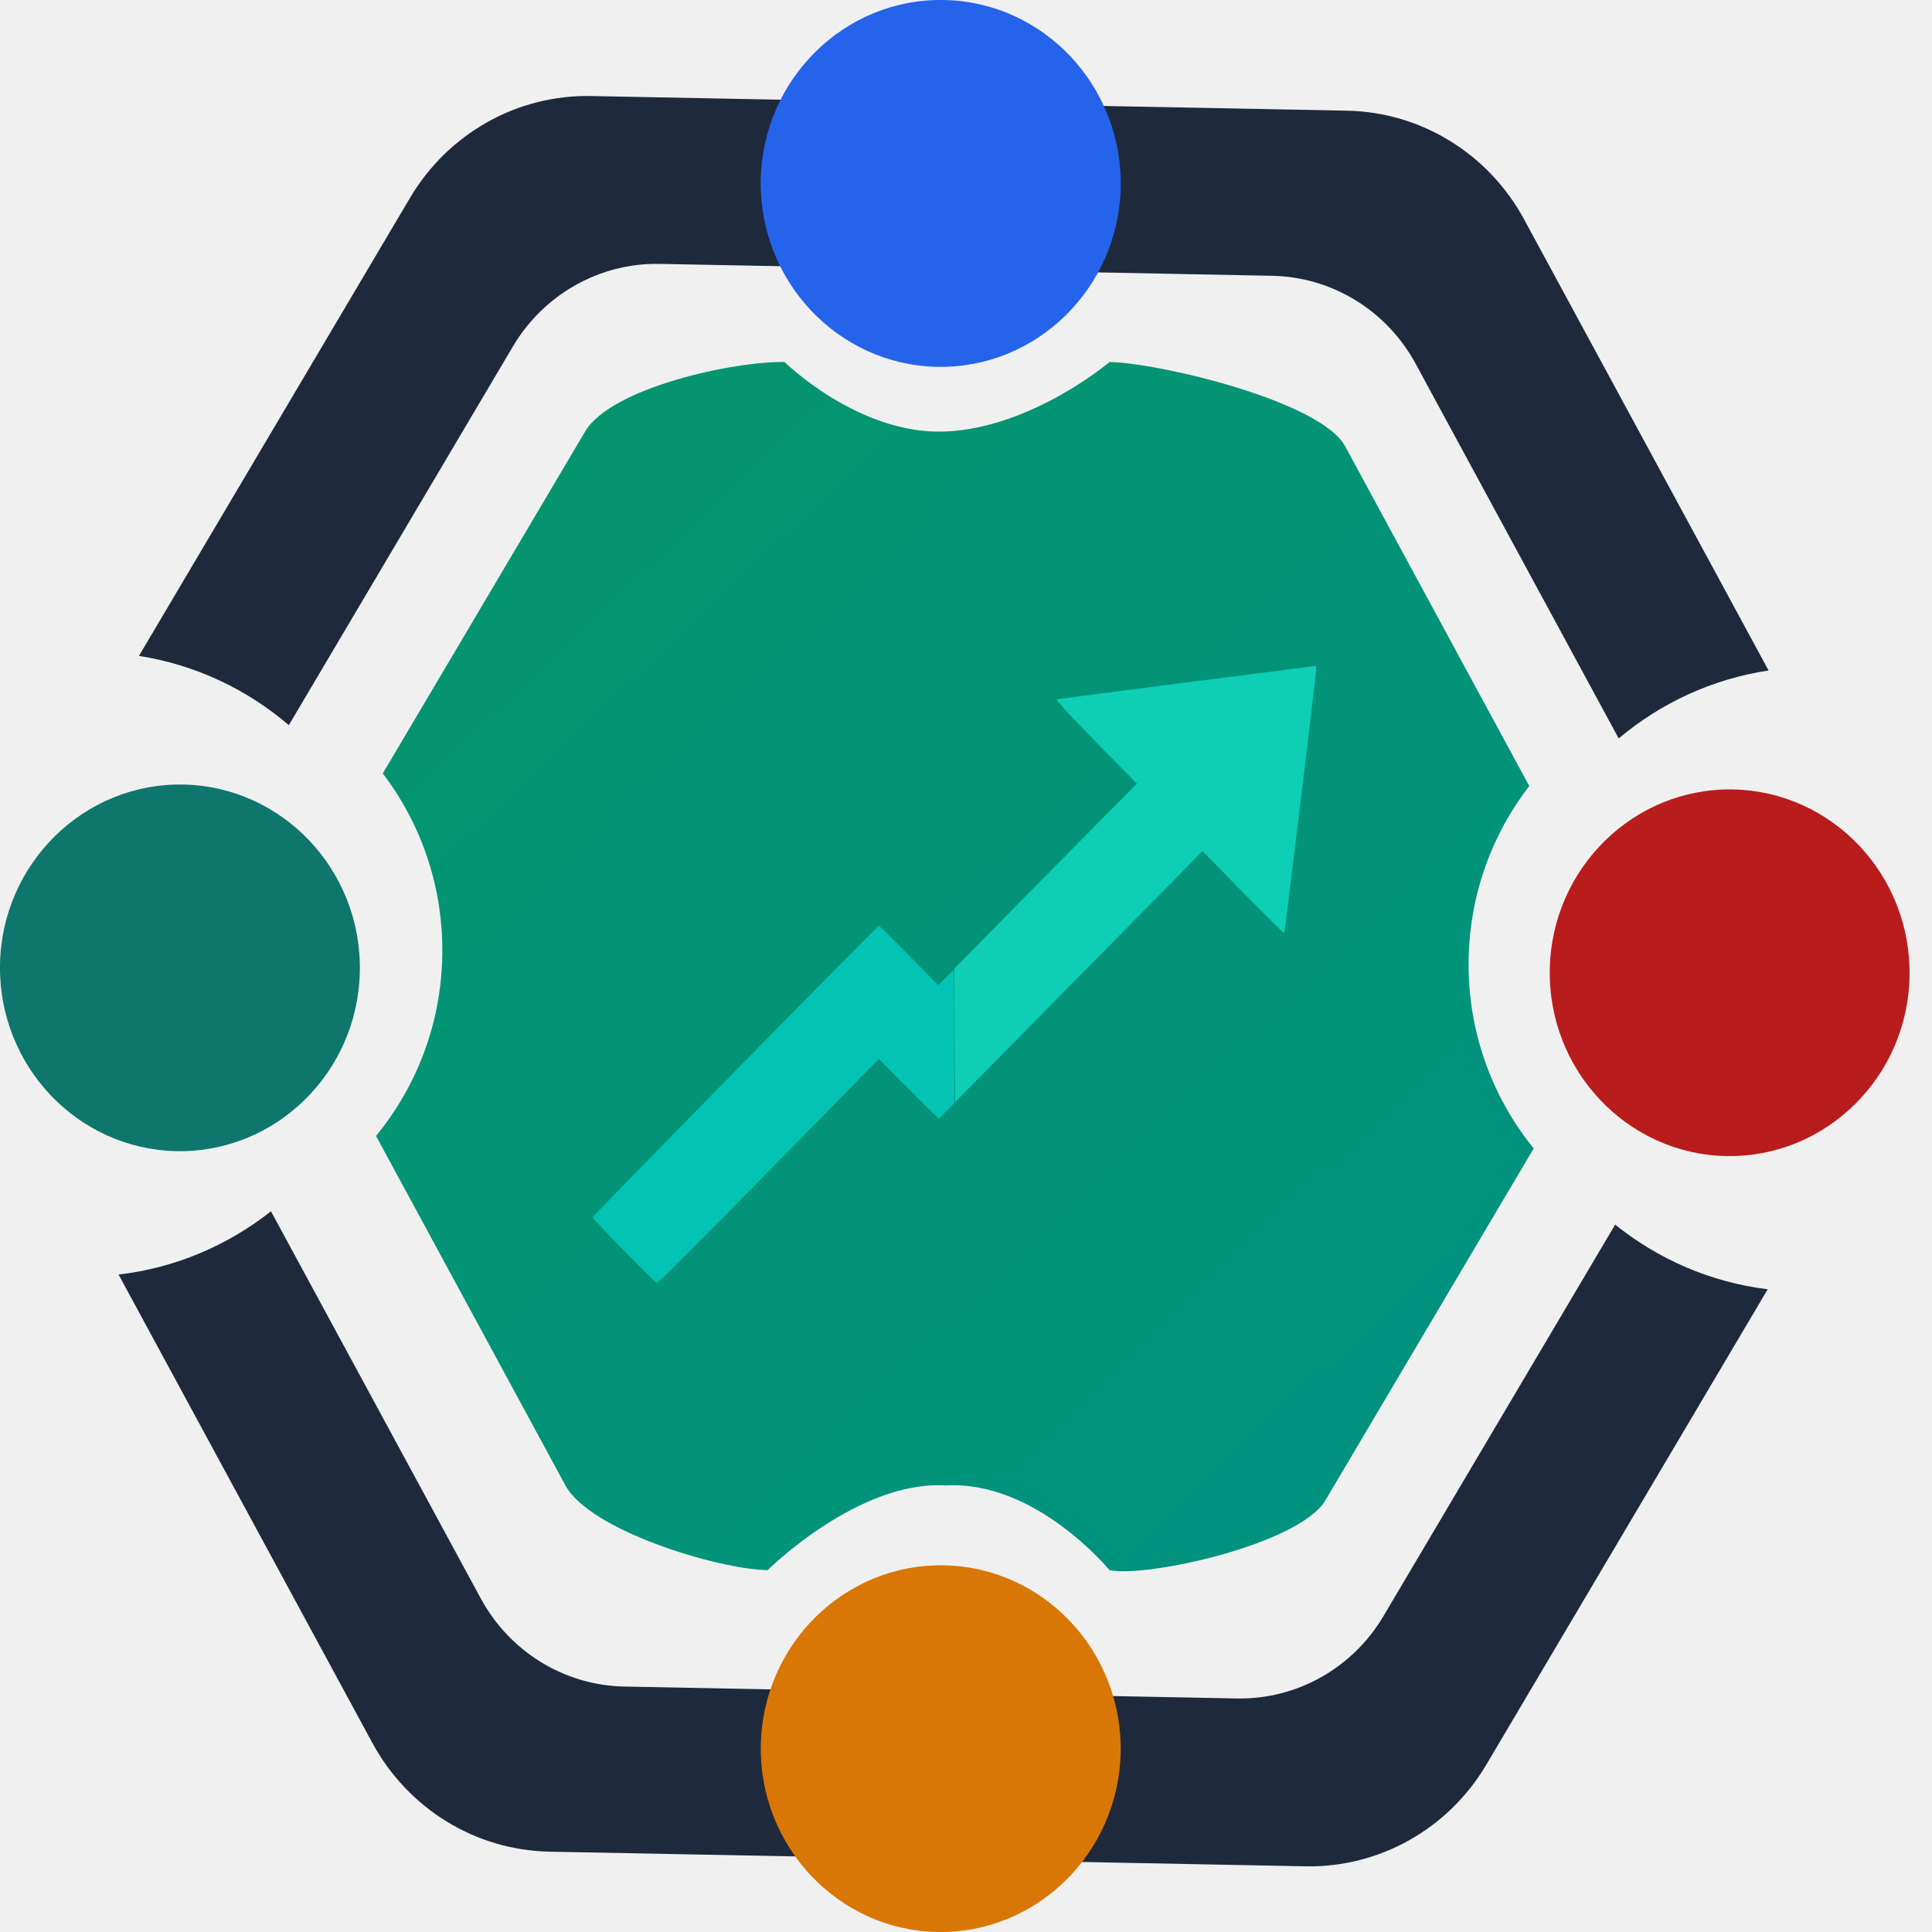
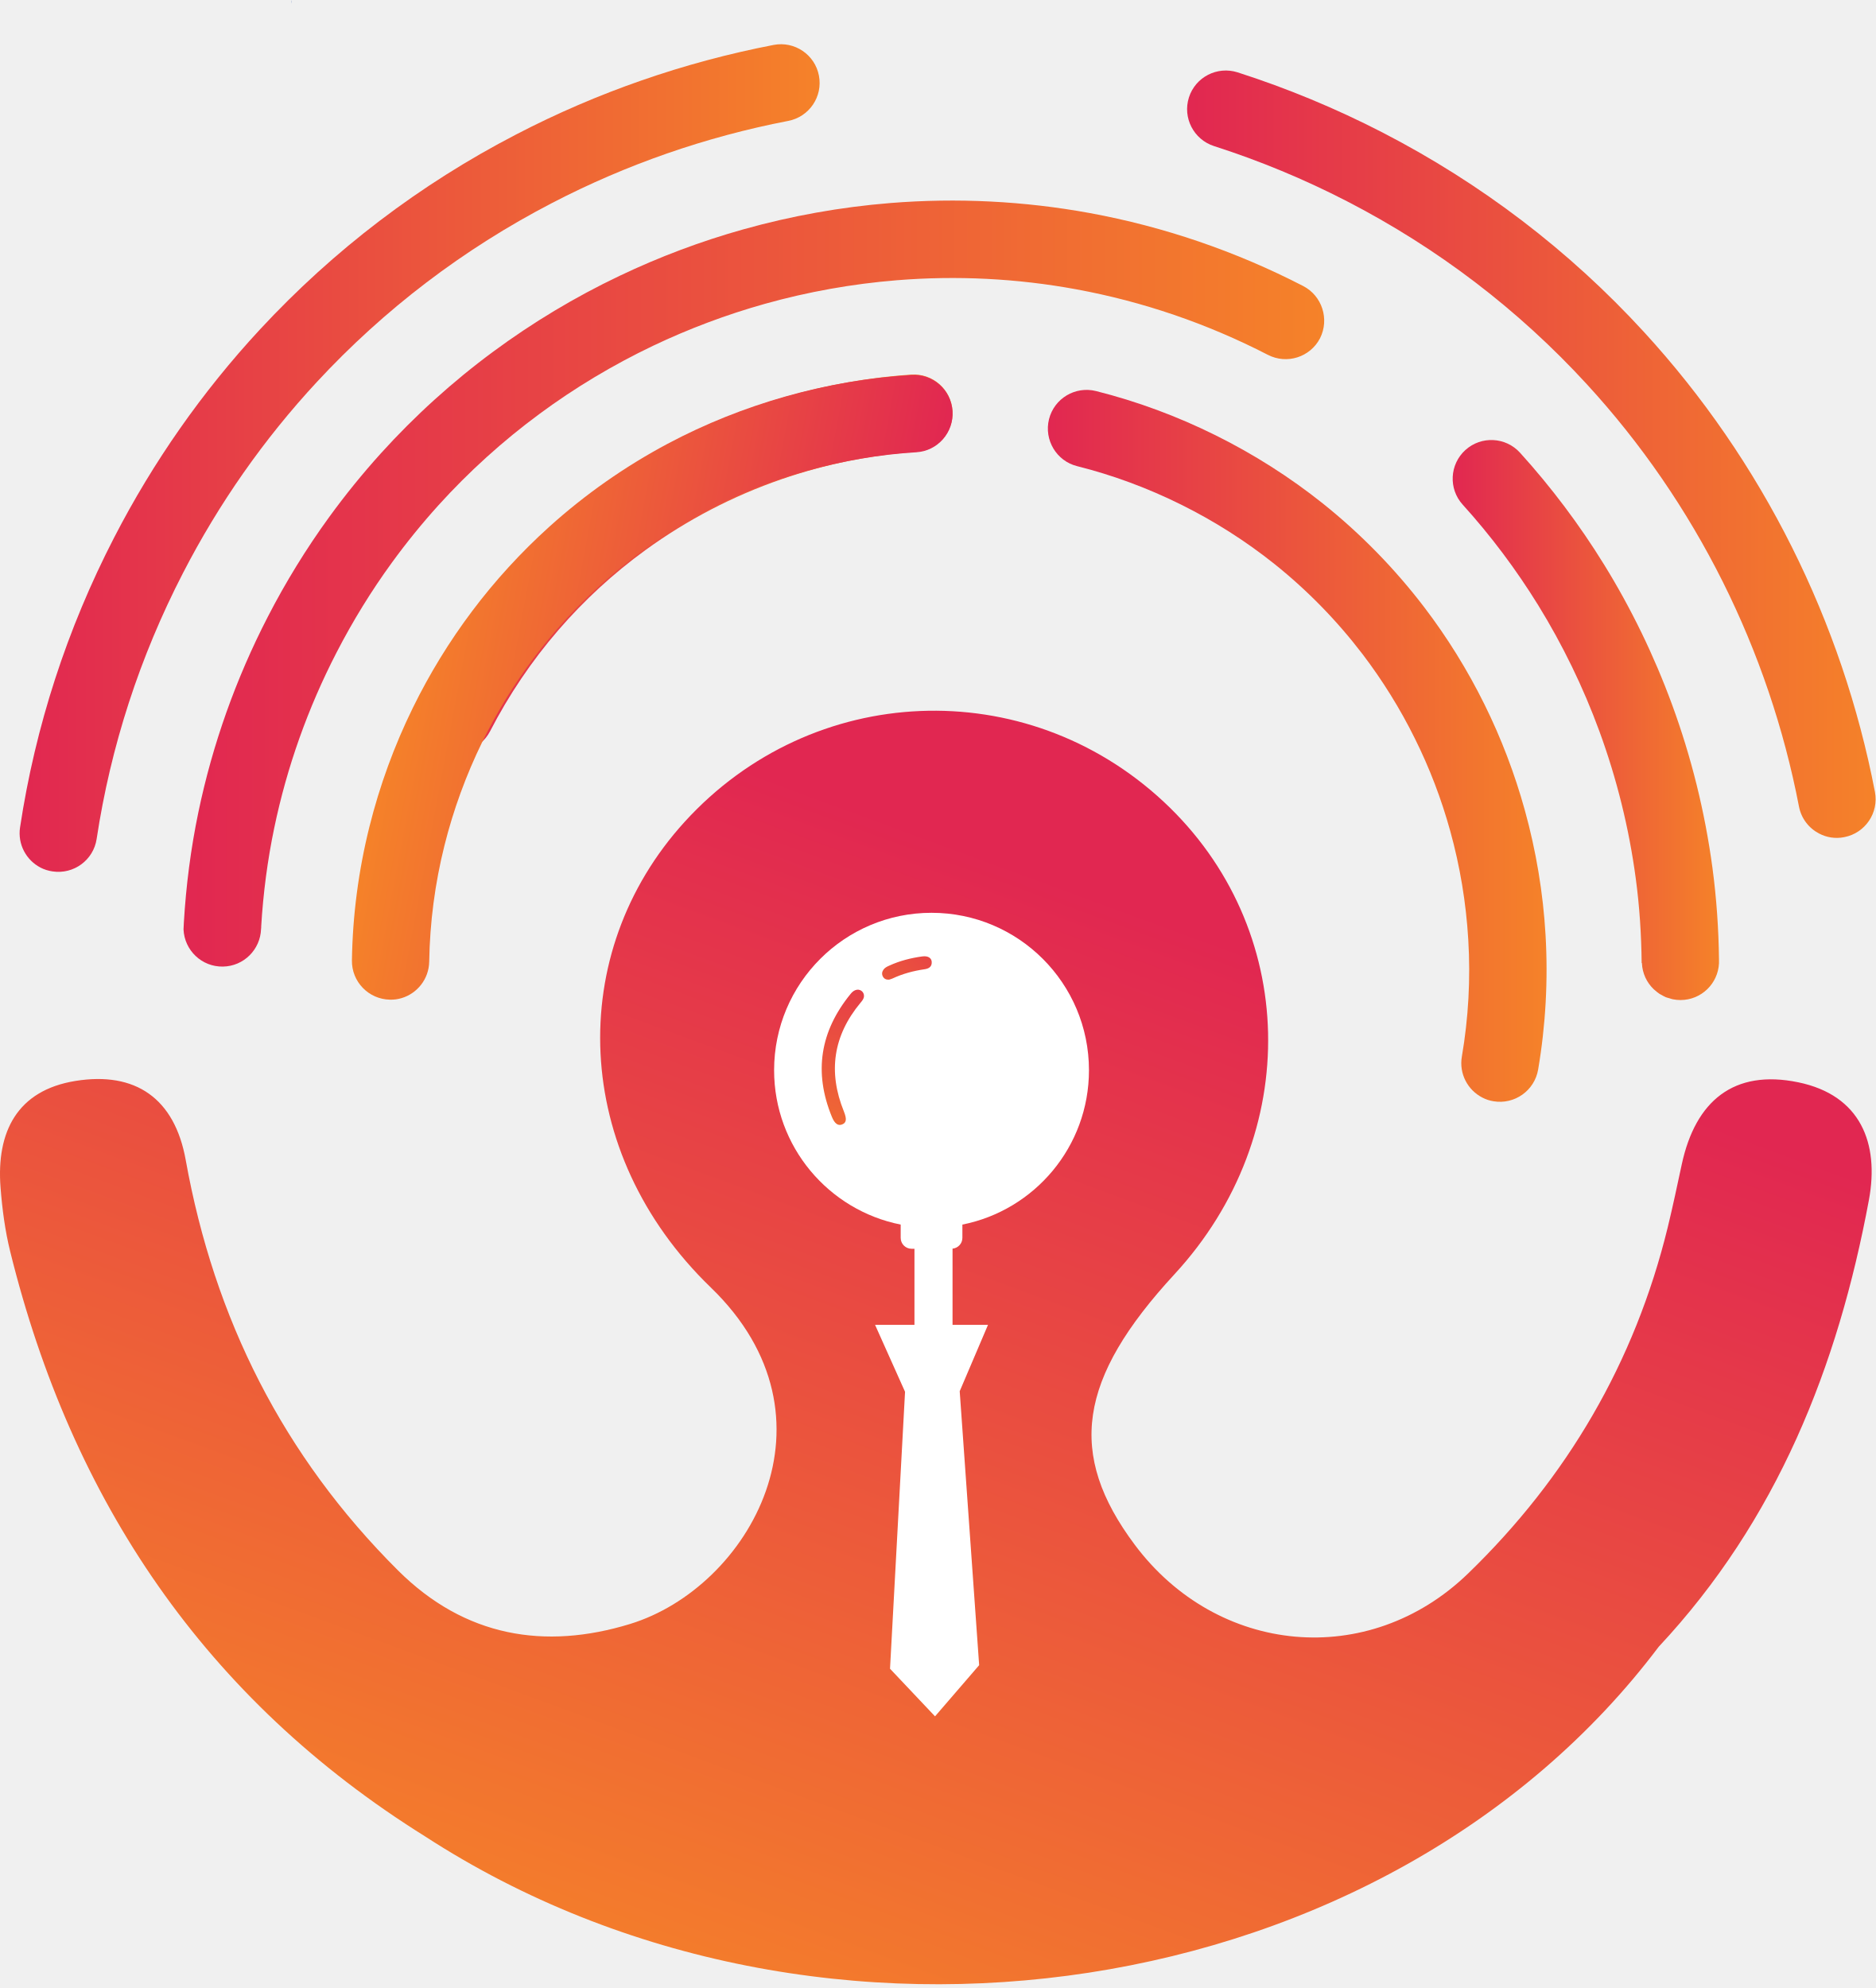
- <svg xmlns="http://www.w3.org/2000/svg" width="24" height="24" viewBox="0 0 24 24" fill="none">
-   <path d="M2.278 9.746C1.046 9.722 0.024 10.724 0 11.979C-0.023 13.235 0.96 14.276 2.193 14.3C3.425 14.324 4.447 13.322 4.47 12.066C4.494 10.811 3.51 9.77 2.278 9.746Z" fill="#0F766E" />
-   <path d="M6.372 4.303C6.756 3.655 7.451 3.264 8.194 3.278L15.805 3.426C16.549 3.441 17.228 3.858 17.587 4.521L20.108 9.173C20.631 8.733 21.271 8.434 21.97 8.329L18.934 2.727C18.491 1.908 17.652 1.393 16.735 1.375L7.342 1.193C6.425 1.175 5.568 1.657 5.094 2.457L1.726 8.148C2.429 8.258 3.068 8.563 3.588 9.008L6.372 4.303Z" fill="#1E293B" />
-   <path d="M20.064 15.213L17.187 20.074C16.803 20.723 16.109 21.113 15.365 21.099L7.754 20.951C7.011 20.936 6.331 20.519 5.972 19.856L3.366 15.047C2.829 15.471 2.179 15.751 1.473 15.833L4.625 21.65C5.069 22.469 5.907 22.984 6.824 23.002L16.217 23.184C17.135 23.202 17.992 22.72 18.465 21.919L21.959 16.016C21.248 15.929 20.599 15.642 20.064 15.213Z" fill="#1E293B" />
-   <path d="M21.529 9.807C20.297 9.783 19.275 10.785 19.252 12.041C19.228 13.296 20.212 14.337 21.444 14.361C22.676 14.385 23.698 13.383 23.721 12.128C23.745 10.872 22.762 9.831 21.529 9.807Z" fill="#B91C1C" />
-   <path d="M18.244 11.912C18.259 11.101 18.539 10.357 18.997 9.764L16.71 5.544C16.408 4.985 14.408 4.509 13.783 4.497C13.783 4.497 12.822 5.314 11.746 5.36C10.67 5.407 9.746 4.497 9.746 4.497C9.121 4.485 7.593 4.814 7.269 5.36L4.755 9.608C5.232 10.234 5.51 11.023 5.494 11.875C5.478 12.726 5.17 13.504 4.671 14.111L7.024 18.453C7.327 19.011 8.909 19.493 9.535 19.505C9.535 19.505 10.664 18.386 11.746 18.453C12.865 18.386 13.783 19.505 13.783 19.505C14.25 19.601 16.142 19.183 16.465 18.637L19.052 14.266C18.534 13.627 18.227 12.805 18.244 11.912Z" fill="url(#paint0_linear_17573_827786)" />
-   <path d="M14.744 8.477C13.875 8.589 13.15 8.682 13.133 8.686C13.11 8.691 13.242 8.835 13.612 9.214L14.123 9.734L11.854 12.032L11.865 13.691L14.938 10.573L15.441 11.086C15.719 11.368 15.949 11.596 15.952 11.592C15.961 11.582 16.351 8.366 16.351 8.311C16.351 8.289 16.346 8.273 16.338 8.273C16.33 8.275 15.613 8.366 14.744 8.477Z" fill="#0ECEB6" />
-   <path d="M9.131 13.307C8.157 14.298 7.362 15.115 7.362 15.123C7.362 15.145 8.139 15.937 8.16 15.937C8.18 15.937 8.863 15.249 10.127 13.96L10.917 13.154L11.252 13.492C11.437 13.677 11.603 13.844 11.626 13.861L11.665 13.897L11.76 13.8L11.856 13.704V12.881C11.856 12.429 11.849 12.059 11.842 12.059C11.835 12.059 11.79 12.1 11.742 12.149L11.654 12.239L11.294 11.87C11.096 11.668 10.926 11.502 10.917 11.502C10.906 11.504 10.104 12.316 9.131 13.307Z" fill="#02C3B4" />
-   <path d="M11.729 19.445C10.496 19.421 9.475 20.423 9.451 21.679C9.428 22.935 10.411 23.976 11.643 24C12.876 24.023 13.897 23.021 13.921 21.766C13.945 20.51 12.961 19.469 11.729 19.445Z" fill="#D97706" />
-   <path d="M11.729 0C10.496 -0.024 9.474 0.979 9.45 2.235C9.427 3.491 10.411 4.533 11.643 4.557C12.876 4.581 13.898 3.578 13.922 2.322C13.945 1.066 12.961 0.024 11.729 0Z" fill="#2563EB" />
+ <svg xmlns="http://www.w3.org/2000/svg" width="301" height="319" viewBox="0 0 301 319" fill="none">
+   <path d="M46.797 0.25C46.797 0.16 46.777 0.08 46.767 0C46.767 0.19 46.757 0.38 46.757 0.57C46.767 0.46 46.797 0.36 46.797 0.25Z" fill="url(#paint0_linear_4383_431416)" />
+   <path d="M288.537 173.67C278.177 171.53 272.037 176.68 269.847 186.82C269.117 190.2 268.407 193.6 267.587 196.96C262.307 218.58 251.447 237.11 235.557 252.49C219.587 267.94 195.317 265.59 182.077 247.88C171.187 233.31 172.957 221.26 188.447 204.47C209.137 182.05 208.377 148.85 186.727 128.66C164.557 107.99 130.317 109.41 109.867 131.86C90.647 152.96 91.667 184.98 114.047 206.59C135.767 227.57 120.207 254.73 101.087 260.59C87.437 264.77 74.587 262.68 63.867 252C45.447 233.65 34.377 211.61 29.797 186.13C28.017 176.23 21.727 171.9 12.107 173.45C2.757 174.96 -0.603 181.61 0.087 190.55C0.357 194 0.807 197.47 1.637 200.82C11.517 240.83 32.947 272.67 68.217 294.68C131.737 335.9 222.687 321.91 266.147 264.24C285.107 243.96 294.907 219.3 299.877 192.52C301.547 183.47 298.557 175.74 288.537 173.67Z" fill="url(#paint1_linear_4383_431416)" />
+   <path d="M291.897 133.76C290.267 132.92 289.017 131.36 288.647 129.41C286.237 116.89 282.117 104.75 276.417 93.34C270.637 81.79 263.307 71.12 254.617 61.66C243.627 49.68 230.677 39.8 216.117 32.29C209.257 28.75 202.087 25.78 194.787 23.44C191.527 22.38 189.727 18.9 190.767 15.63C191.817 12.36 195.307 10.57 198.577 11.61C206.527 14.16 214.337 17.4 221.807 21.25C237.667 29.43 251.787 40.2 263.767 53.26C273.237 63.58 281.227 75.2 287.517 87.79C293.727 100.21 298.207 113.42 300.837 127.06C301.487 130.43 299.277 133.68 295.917 134.33C294.487 134.62 293.087 134.38 291.897 133.76Z" fill="url(#paint2_linear_4383_431416)" />
+   <path d="M6.507 139.22C4.207 138.03 2.807 135.47 3.217 132.77C5.667 116.57 10.747 100.92 18.317 86.25C24.597 74.07 32.467 62.84 41.707 52.87C53.517 40.13 67.347 29.59 82.847 21.56C95.847 14.81 109.737 9.99 124.127 7.21C127.497 6.56 130.757 8.77 131.397 12.13C132.047 15.5 129.847 18.75 126.477 19.4C113.257 21.95 100.507 26.38 88.567 32.58C74.347 39.96 61.657 49.62 50.827 61.31C42.347 70.46 35.127 80.76 29.367 91.94C22.417 105.4 17.757 119.76 15.507 134.62C14.997 138.01 11.827 140.34 8.437 139.83C7.737 139.73 7.087 139.52 6.507 139.22Z" fill="url(#paint3_linear_4383_431416)" />
+   <path d="M70.247 120.03C67.197 118.46 66.007 114.71 67.577 111.66C71.037 104.94 75.287 98.66 80.187 92.99C84.957 87.47 90.367 82.5 96.287 78.2C103.947 72.64 112.387 68.25 121.357 65.16C129.387 62.39 137.747 60.69 146.207 60.11C149.627 59.88 152.587 62.46 152.827 65.88C153.057 69.3 150.477 72.26 147.057 72.5C139.687 73 132.407 74.48 125.417 76.89C117.597 79.59 110.257 83.41 103.587 88.25C98.447 91.98 93.737 96.31 89.597 101.1C85.337 106.03 81.647 111.5 78.627 117.35C77.037 120.41 73.297 121.6 70.247 120.03Z" fill="url(#paint4_linear_4383_431416)" />
+   <path d="M237.827 176.11C235.487 174.9 234.087 172.28 234.557 169.55C235.617 163.37 235.967 157.05 235.587 150.77C235.237 144.88 234.267 139.01 232.687 133.32C231.277 128.22 229.377 123.24 227.027 118.52C224.667 113.74 221.837 109.19 218.627 104.97C214.527 99.6 209.787 94.74 204.517 90.52C195.287 83.14 184.297 77.68 172.827 74.8C169.517 73.98 167.487 70.59 168.317 67.26C169.157 63.93 172.527 61.92 175.857 62.75C189.047 66.06 201.657 72.33 212.277 80.81C218.337 85.66 223.797 91.25 228.517 97.43C232.207 102.27 235.457 107.51 238.167 112.99C240.857 118.42 243.037 124.14 244.657 129.99C246.467 136.52 247.597 143.27 247.987 150.03C248.407 157.25 248.007 164.52 246.797 171.63C246.217 175.01 243.007 177.28 239.627 176.71C238.987 176.61 238.377 176.4 237.827 176.11Z" fill="url(#paint5_linear_4383_431416)" />
+   <path d="M209.087 45.89C198.267 40.31 186.747 36.37 174.867 34.19C164.337 32.26 153.567 31.72 142.847 32.58C134.907 33.22 126.987 34.64 119.317 36.79C112.487 38.7 105.787 41.22 99.397 44.27C92.277 47.66 85.467 51.75 79.147 56.42C72.617 61.24 66.557 66.73 61.117 72.74C58.187 75.98 55.397 79.42 52.817 82.97C49.157 88.01 45.837 93.4 42.967 98.98C37.847 108.91 34.097 119.45 31.837 130.3C30.617 136.14 29.847 142.11 29.497 148.09C29.477 148.44 29.467 148.79 29.447 149.14C29.597 152.5 32.377 155.16 35.767 155.1C39.107 155.05 41.777 152.37 41.887 149.07C41.887 148.97 41.917 148.87 41.917 148.76C41.917 148.74 41.907 148.72 41.907 148.7C42.227 143.36 42.917 138.04 44.007 132.83C46.037 123.08 49.407 113.6 54.017 104.67C56.607 99.65 59.587 94.8 62.887 90.27C65.207 87.08 67.717 83.99 70.347 81.08C75.237 75.68 80.687 70.75 86.557 66.42C92.237 62.22 98.367 58.55 104.777 55.49C110.537 52.75 116.567 50.48 122.707 48.76C129.617 46.82 136.737 45.55 143.887 44.97C153.527 44.19 163.207 44.68 172.667 46.42C183.347 48.38 193.697 51.92 203.437 56.94C206.487 58.51 210.227 57.32 211.807 54.27C213.337 51.21 212.137 47.46 209.087 45.89Z" fill="url(#paint6_linear_4383_431416)" />
+   <path d="M274.767 139.26C273.567 130.32 271.387 121.49 268.267 113.01C265.397 105.2 261.737 97.65 257.377 90.59C253.437 84.21 248.907 78.18 243.897 72.65C241.597 70.11 237.667 69.91 235.127 72.21C232.587 74.51 232.387 78.44 234.697 80.98C239.197 85.95 243.267 91.38 246.807 97.11C250.727 103.47 254.027 110.26 256.607 117.29C259.407 124.92 261.377 132.87 262.457 140.92C263.067 145.43 263.357 149.98 263.407 154.52L263.447 154.53C263.517 156.19 264.227 157.67 265.347 158.74C265.377 158.77 265.417 158.79 265.447 158.82C265.697 159.05 265.967 159.27 266.247 159.46C266.347 159.53 266.457 159.57 266.557 159.63C266.797 159.77 267.027 159.9 267.277 160.01C267.467 160.09 267.677 160.13 267.877 160.19C268.057 160.24 268.237 160.32 268.427 160.35C268.827 160.43 269.237 160.47 269.667 160.47C272.987 160.45 275.657 157.84 275.817 154.57C275.817 154.36 275.827 154.16 275.817 153.95C275.757 149.04 275.417 144.13 274.767 139.26Z" fill="url(#paint7_linear_4383_431416)" />
+   <path d="M64.437 160.16C66.957 159.41 68.817 157.09 68.867 154.31C68.967 148.04 69.787 141.77 71.317 135.66C72.747 129.94 74.787 124.35 77.387 119.04C79.717 114.29 82.507 109.75 85.677 105.53C88.877 101.27 92.497 97.31 96.437 93.77C101.457 89.24 107.017 85.34 112.967 82.17C123.407 76.62 135.217 73.29 147.017 72.57C150.427 72.38 153.047 69.42 152.837 65.99C152.627 62.57 149.687 59.96 146.257 60.17C132.687 60.99 119.127 64.82 107.137 71.2C100.287 74.85 93.887 79.33 88.117 84.54C83.597 88.62 79.437 93.16 75.757 98.06C72.117 102.9 68.917 108.12 66.247 113.57C63.257 119.66 60.917 126.08 59.277 132.65C57.527 139.67 56.577 146.88 56.467 154.1C56.407 157.53 59.147 160.35 62.577 160.41C63.207 160.43 63.837 160.34 64.437 160.16Z" fill="url(#paint8_linear_4383_431416)" />
+   <path d="M154.417 198.63V196.5C165.997 194.2 174.727 183.99 174.727 171.73C174.727 157.78 163.417 146.47 149.467 146.47C135.517 146.47 124.207 157.78 124.207 171.73C124.207 183.98 132.937 194.2 144.517 196.5V198.63C144.517 199.6 145.297 200.38 146.267 200.38H146.727V212.59H140.407L145.217 223.33L142.807 267.77L150.027 275.41L157.107 267.2L153.987 223.24L158.527 212.59H152.837V200.36C153.717 200.28 154.417 199.54 154.417 198.63Z" fill="white" />
+   <path d="M138.067 160.91C138.317 160.61 138.577 160.32 138.627 159.9C138.697 159.15 137.967 158.6 137.247 158.88C136.927 159 136.687 159.23 136.477 159.49C131.597 165.47 130.537 172.03 133.467 179.19C133.927 180.33 134.477 180.69 135.127 180.43C135.827 180.15 135.887 179.55 135.397 178.33C132.837 172 133.687 166.18 138.067 160.91Z" fill="url(#paint9_linear_4383_431416)" />
+   <path d="M147.987 153.47C146.137 153.72 144.347 154.18 142.657 154.96C142.297 155.12 141.947 155.29 141.727 155.63C141.497 155.98 141.467 156.36 141.677 156.73C141.877 157.07 142.187 157.22 142.647 157.2C142.787 157.15 142.997 157.11 143.187 157.02C144.827 156.25 146.547 155.79 148.337 155.53C149.037 155.43 149.547 155.13 149.497 154.33C149.447 153.69 148.857 153.35 147.987 153.47Z" fill="url(#paint10_linear_4383_431416)" />
  <defs>
-     <linearGradient id="paint0_linear_17573_827786" x1="2.646" y1="2.601" x2="20.568" y2="21.467" gradientUnits="userSpaceOnUse">
-       <stop stop-color="#059669" />
-       <stop offset="1" stop-color="#009185" />
+     <linearGradient id="paint0_linear_4383_431416" x1="35.288" y1="0.282" x2="46.793" y2="0.282" gradientUnits="userSpaceOnUse">
+       <stop stop-color="#2DA17C" />
+       <stop offset="1" stop-color="#557ABC" />
+     </linearGradient>
+     <linearGradient id="paint1_linear_4383_431416" x1="168.86" y1="141.073" x2="101.045" y2="325.226" gradientUnits="userSpaceOnUse">
+       <stop stop-color="#E12751" />
+       <stop offset="1" stop-color="#F58229" />
+     </linearGradient>
+     <linearGradient id="paint2_linear_4383_431416" x1="190.461" y1="72.888" x2="300.95" y2="72.888" gradientUnits="userSpaceOnUse">
+       <stop stop-color="#E12751" />
+       <stop offset="1" stop-color="#F58229" />
+     </linearGradient>
+     <linearGradient id="paint3_linear_4383_431416" x1="3.142" y1="73.505" x2="131.506" y2="73.505" gradientUnits="userSpaceOnUse">
+       <stop stop-color="#E12751" />
+       <stop offset="1" stop-color="#F58229" />
+     </linearGradient>
+     <linearGradient id="paint4_linear_4383_431416" x1="66.883" y1="90.411" x2="152.835" y2="90.411" gradientUnits="userSpaceOnUse">
+       <stop stop-color="#E12751" />
+       <stop offset="1" stop-color="#F58229" />
+     </linearGradient>
+     <linearGradient id="paint5_linear_4383_431416" x1="168.139" y1="119.687" x2="248.155" y2="119.687" gradientUnits="userSpaceOnUse">
+       <stop stop-color="#E12751" />
+       <stop offset="1" stop-color="#F58229" />
+     </linearGradient>
+     <linearGradient id="paint6_linear_4383_431416" x1="29.42" y1="93.636" x2="212.455" y2="93.636" gradientUnits="userSpaceOnUse">
+       <stop stop-color="#E12751" />
+       <stop offset="1" stop-color="#F58229" />
+     </linearGradient>
+     <linearGradient id="paint7_linear_4383_431416" x1="233.098" y1="115.534" x2="275.83" y2="115.534" gradientUnits="userSpaceOnUse">
+       <stop stop-color="#E12751" />
+       <stop offset="1" stop-color="#F58229" />
+     </linearGradient>
+     <linearGradient id="paint8_linear_4383_431416" x1="143.349" y1="117.543" x2="64.71" y2="102.78" gradientUnits="userSpaceOnUse">
+       <stop stop-color="#E12751" />
+       <stop offset="1" stop-color="#F58229" />
+     </linearGradient>
+     <linearGradient id="paint9_linear_4383_431416" x1="140.683" y1="147.478" x2="129.177" y2="192.394" gradientUnits="userSpaceOnUse">
+       <stop stop-color="#E12751" />
+       <stop offset="1" stop-color="#F58229" />
+     </linearGradient>
+     <linearGradient id="paint10_linear_4383_431416" x1="158.279" y1="143.882" x2="128.966" y2="170.194" gradientUnits="userSpaceOnUse">
+       <stop stop-color="#E12751" />
+       <stop offset="1" stop-color="#F58229" />
    </linearGradient>
  </defs>
</svg>
